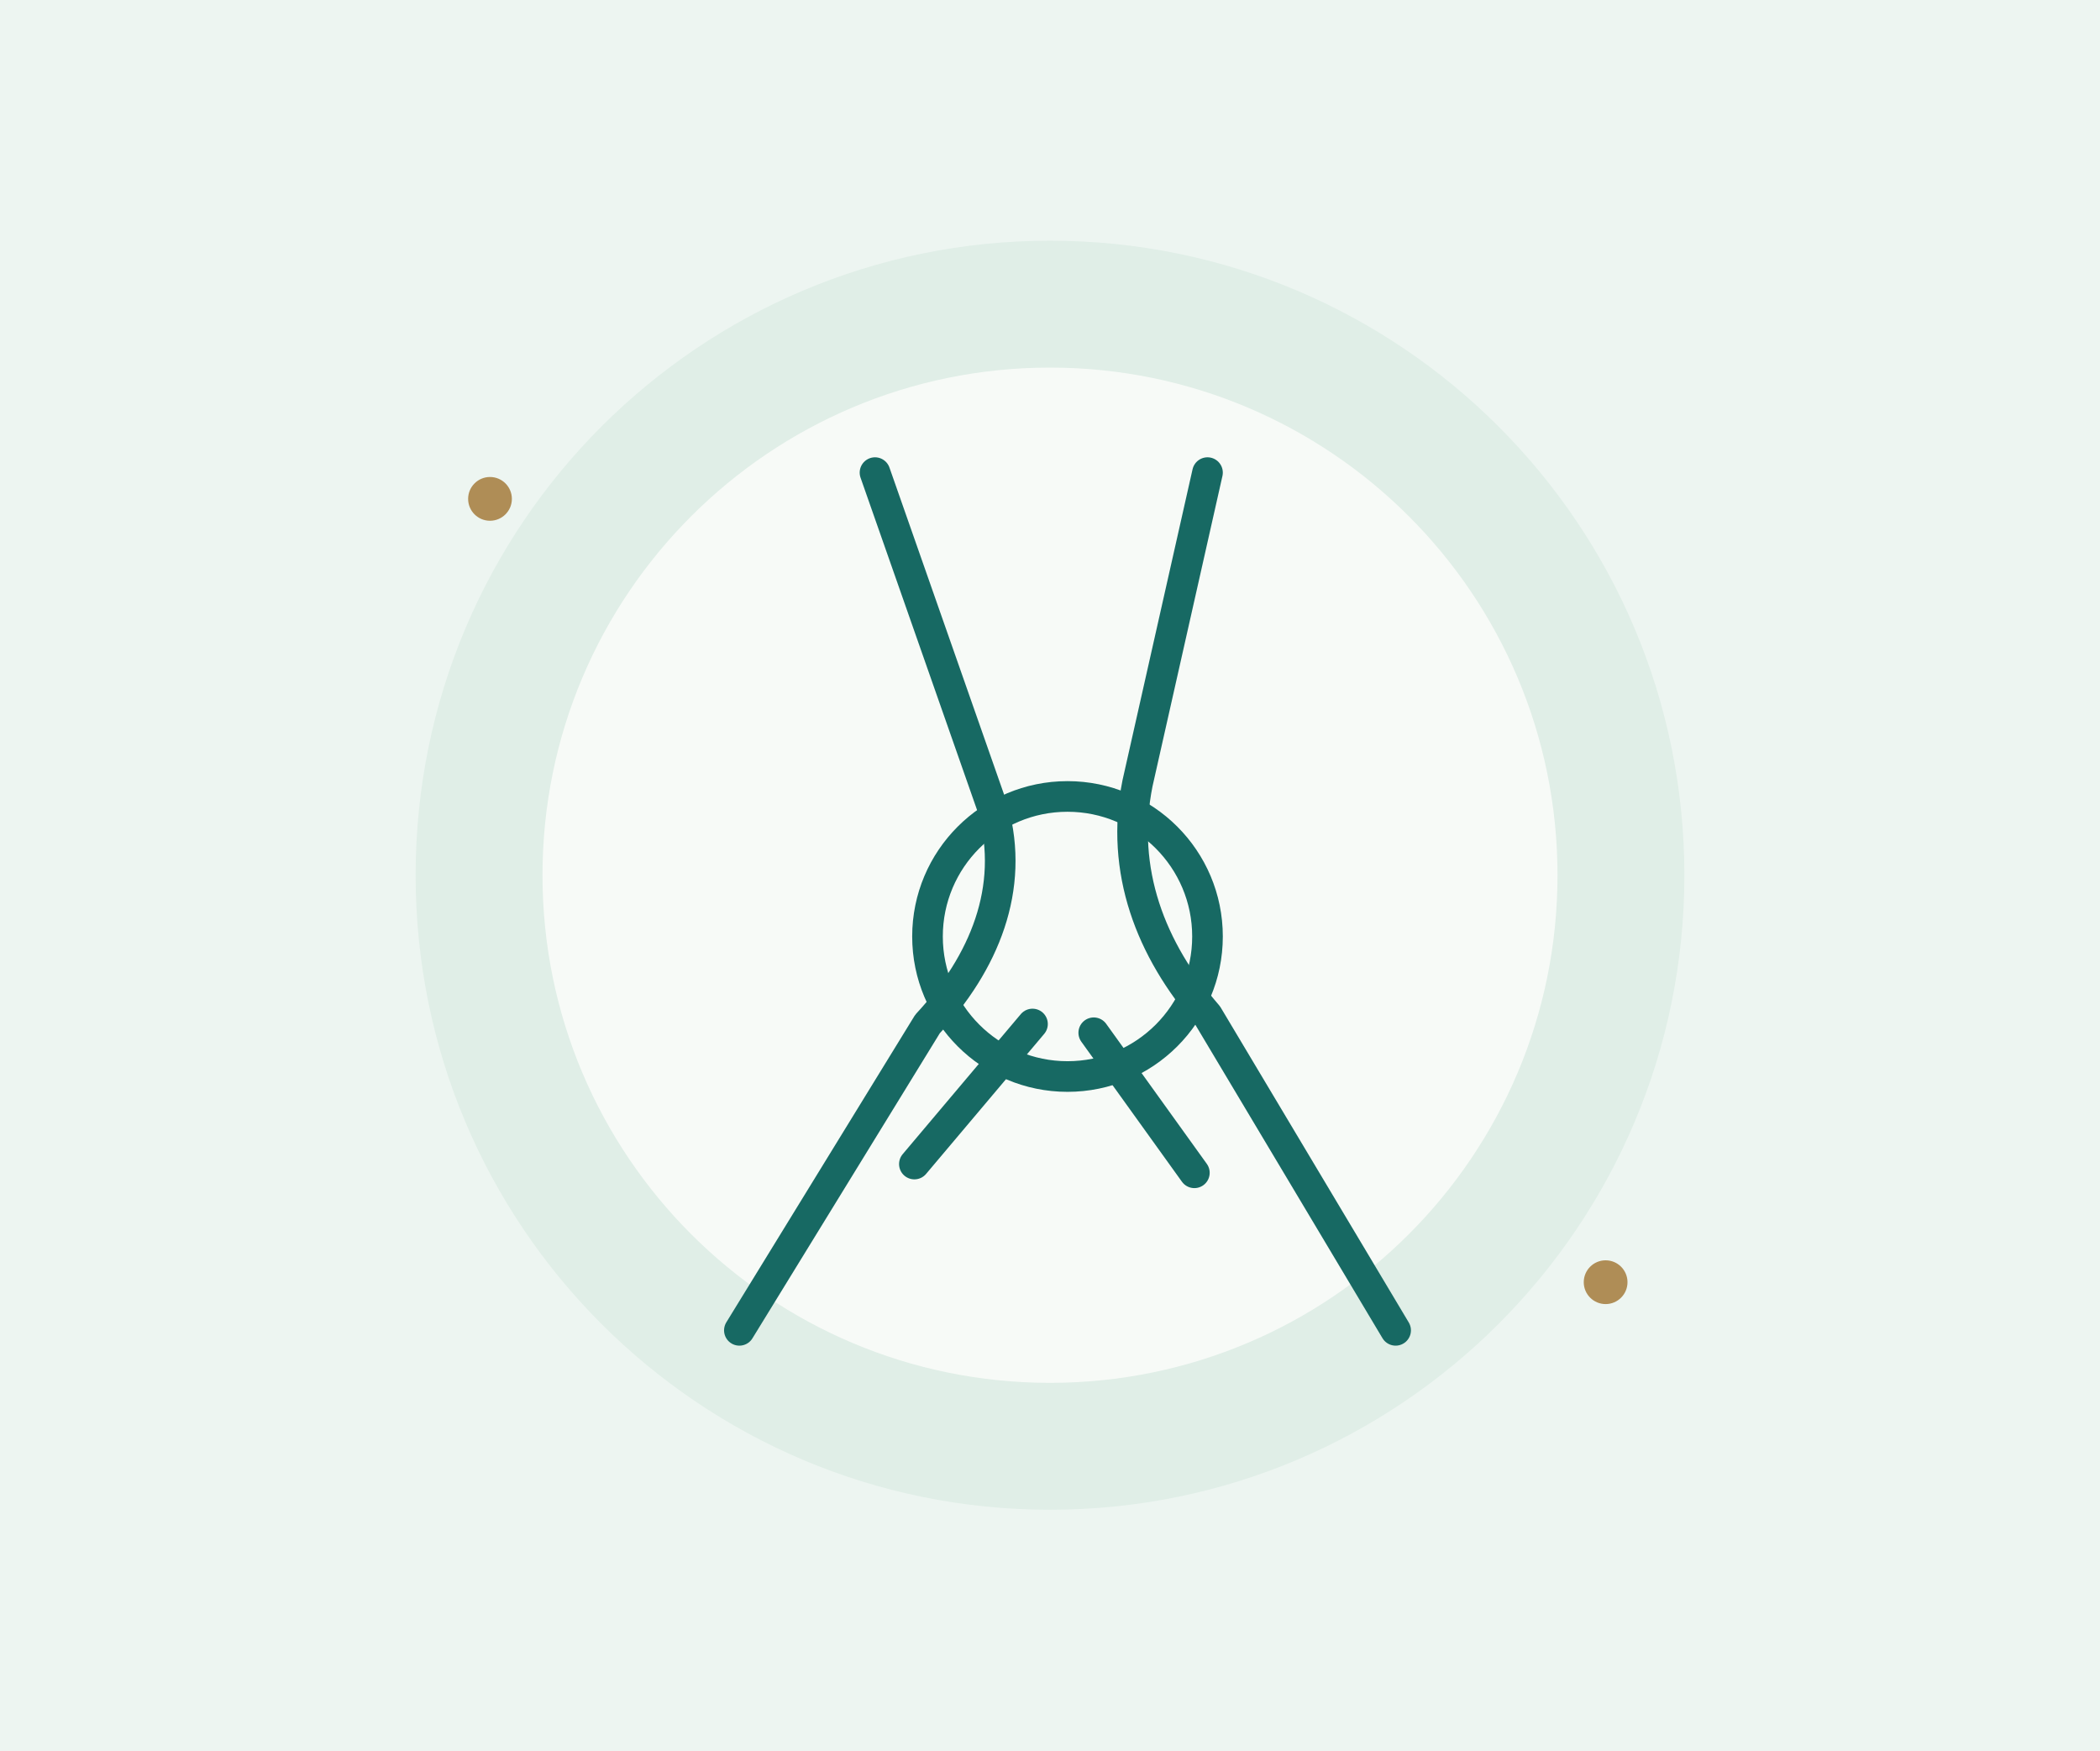
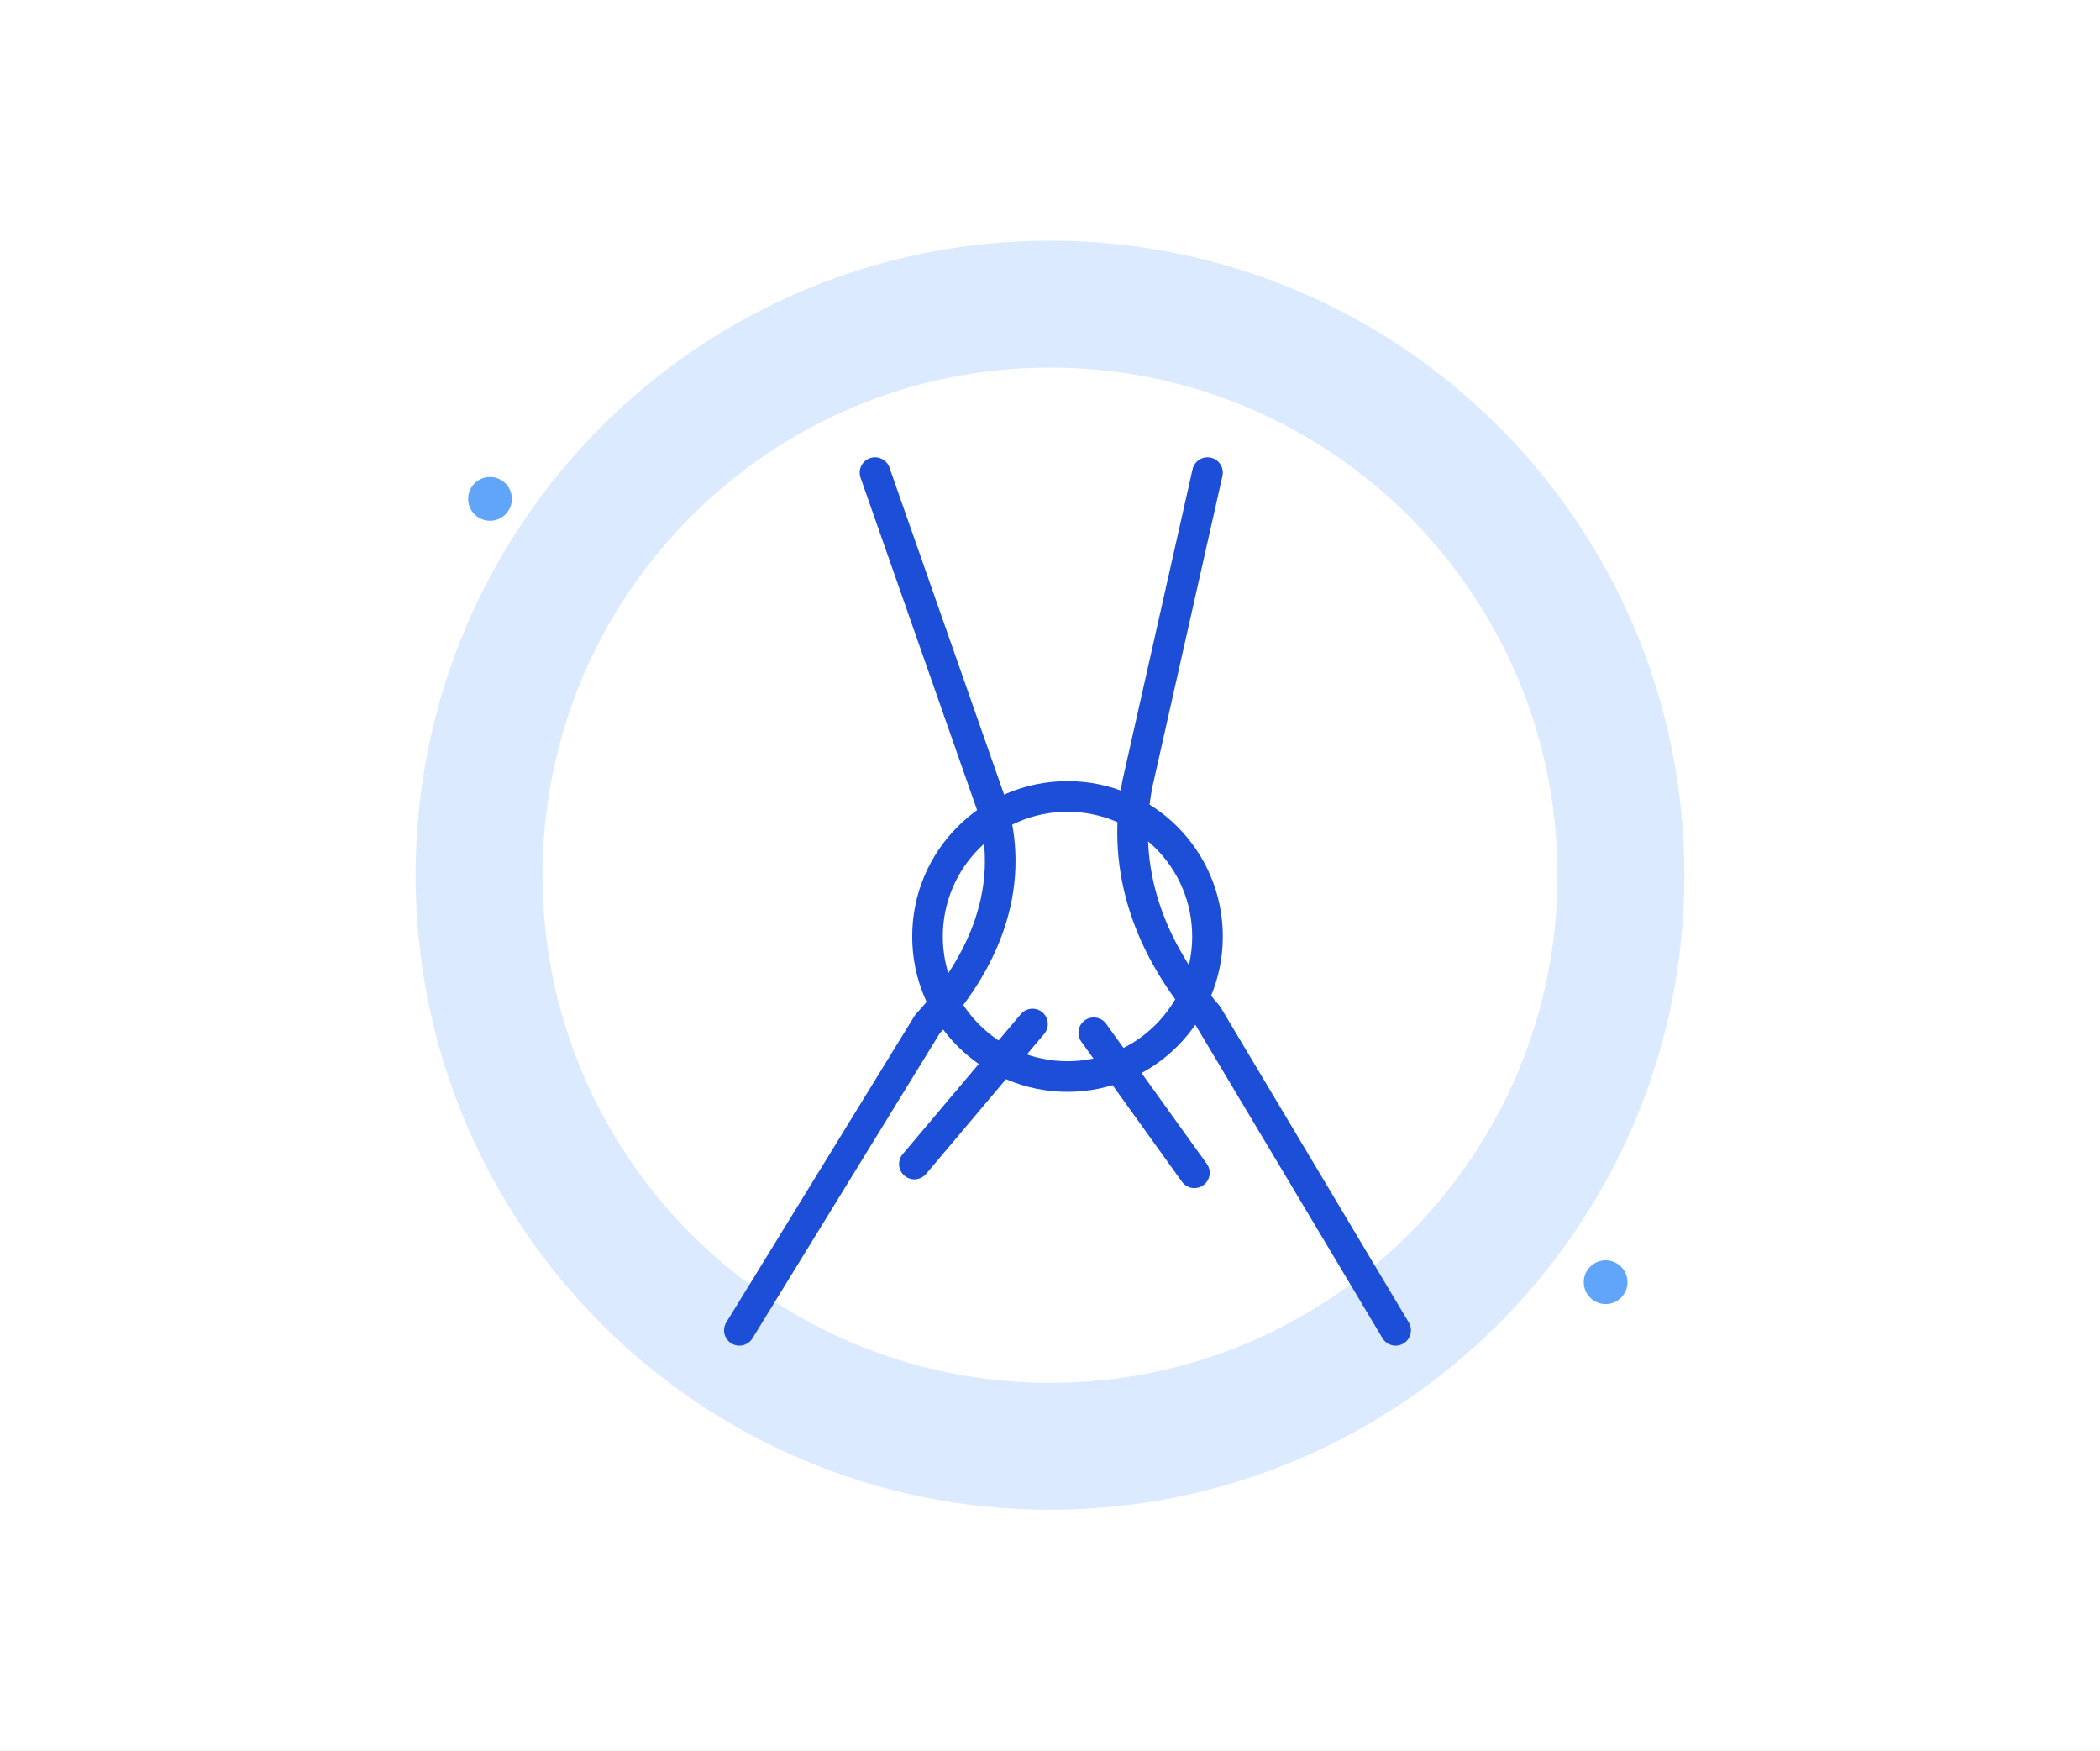
<svg xmlns="http://www.w3.org/2000/svg" viewBox="0 0 480 400">
-   <rect width="480" height="400" fill="#edf5f1" />
-   <circle cx="240" cy="200" r="145" fill="#e0eee7" />
-   <circle cx="240" cy="200" r="116" fill="#f7faf7" />
-   <g fill="none" stroke="#176963" stroke-width="7" stroke-linecap="round" stroke-linejoin="round">
+   <rect width="480" height="400" fill="#ffffff" />
+   <circle cx="240" cy="200" r="145" fill="#DBEAFE" />
+   <circle cx="240" cy="200" r="116" fill="#ffffff" />
+   <g fill="none" stroke="#1D4ED8" stroke-width="7" stroke-linecap="round" stroke-linejoin="round">
    <path d="m200 108 27 77c5 18-2 35-15 49l-43 70m107-196-16 71c-4 20 3 38 16 53l43 72" />
    <circle cx="244" cy="214" r="32" />
    <path d="m209 266 27-32m37 34-23-32" />
  </g>
-   <g fill="#af8d56">
+   <g fill="#60A5FA">
    <circle cx="112" cy="114" r="5" />
    <circle cx="367" cy="293" r="5" />
  </g>
</svg>
